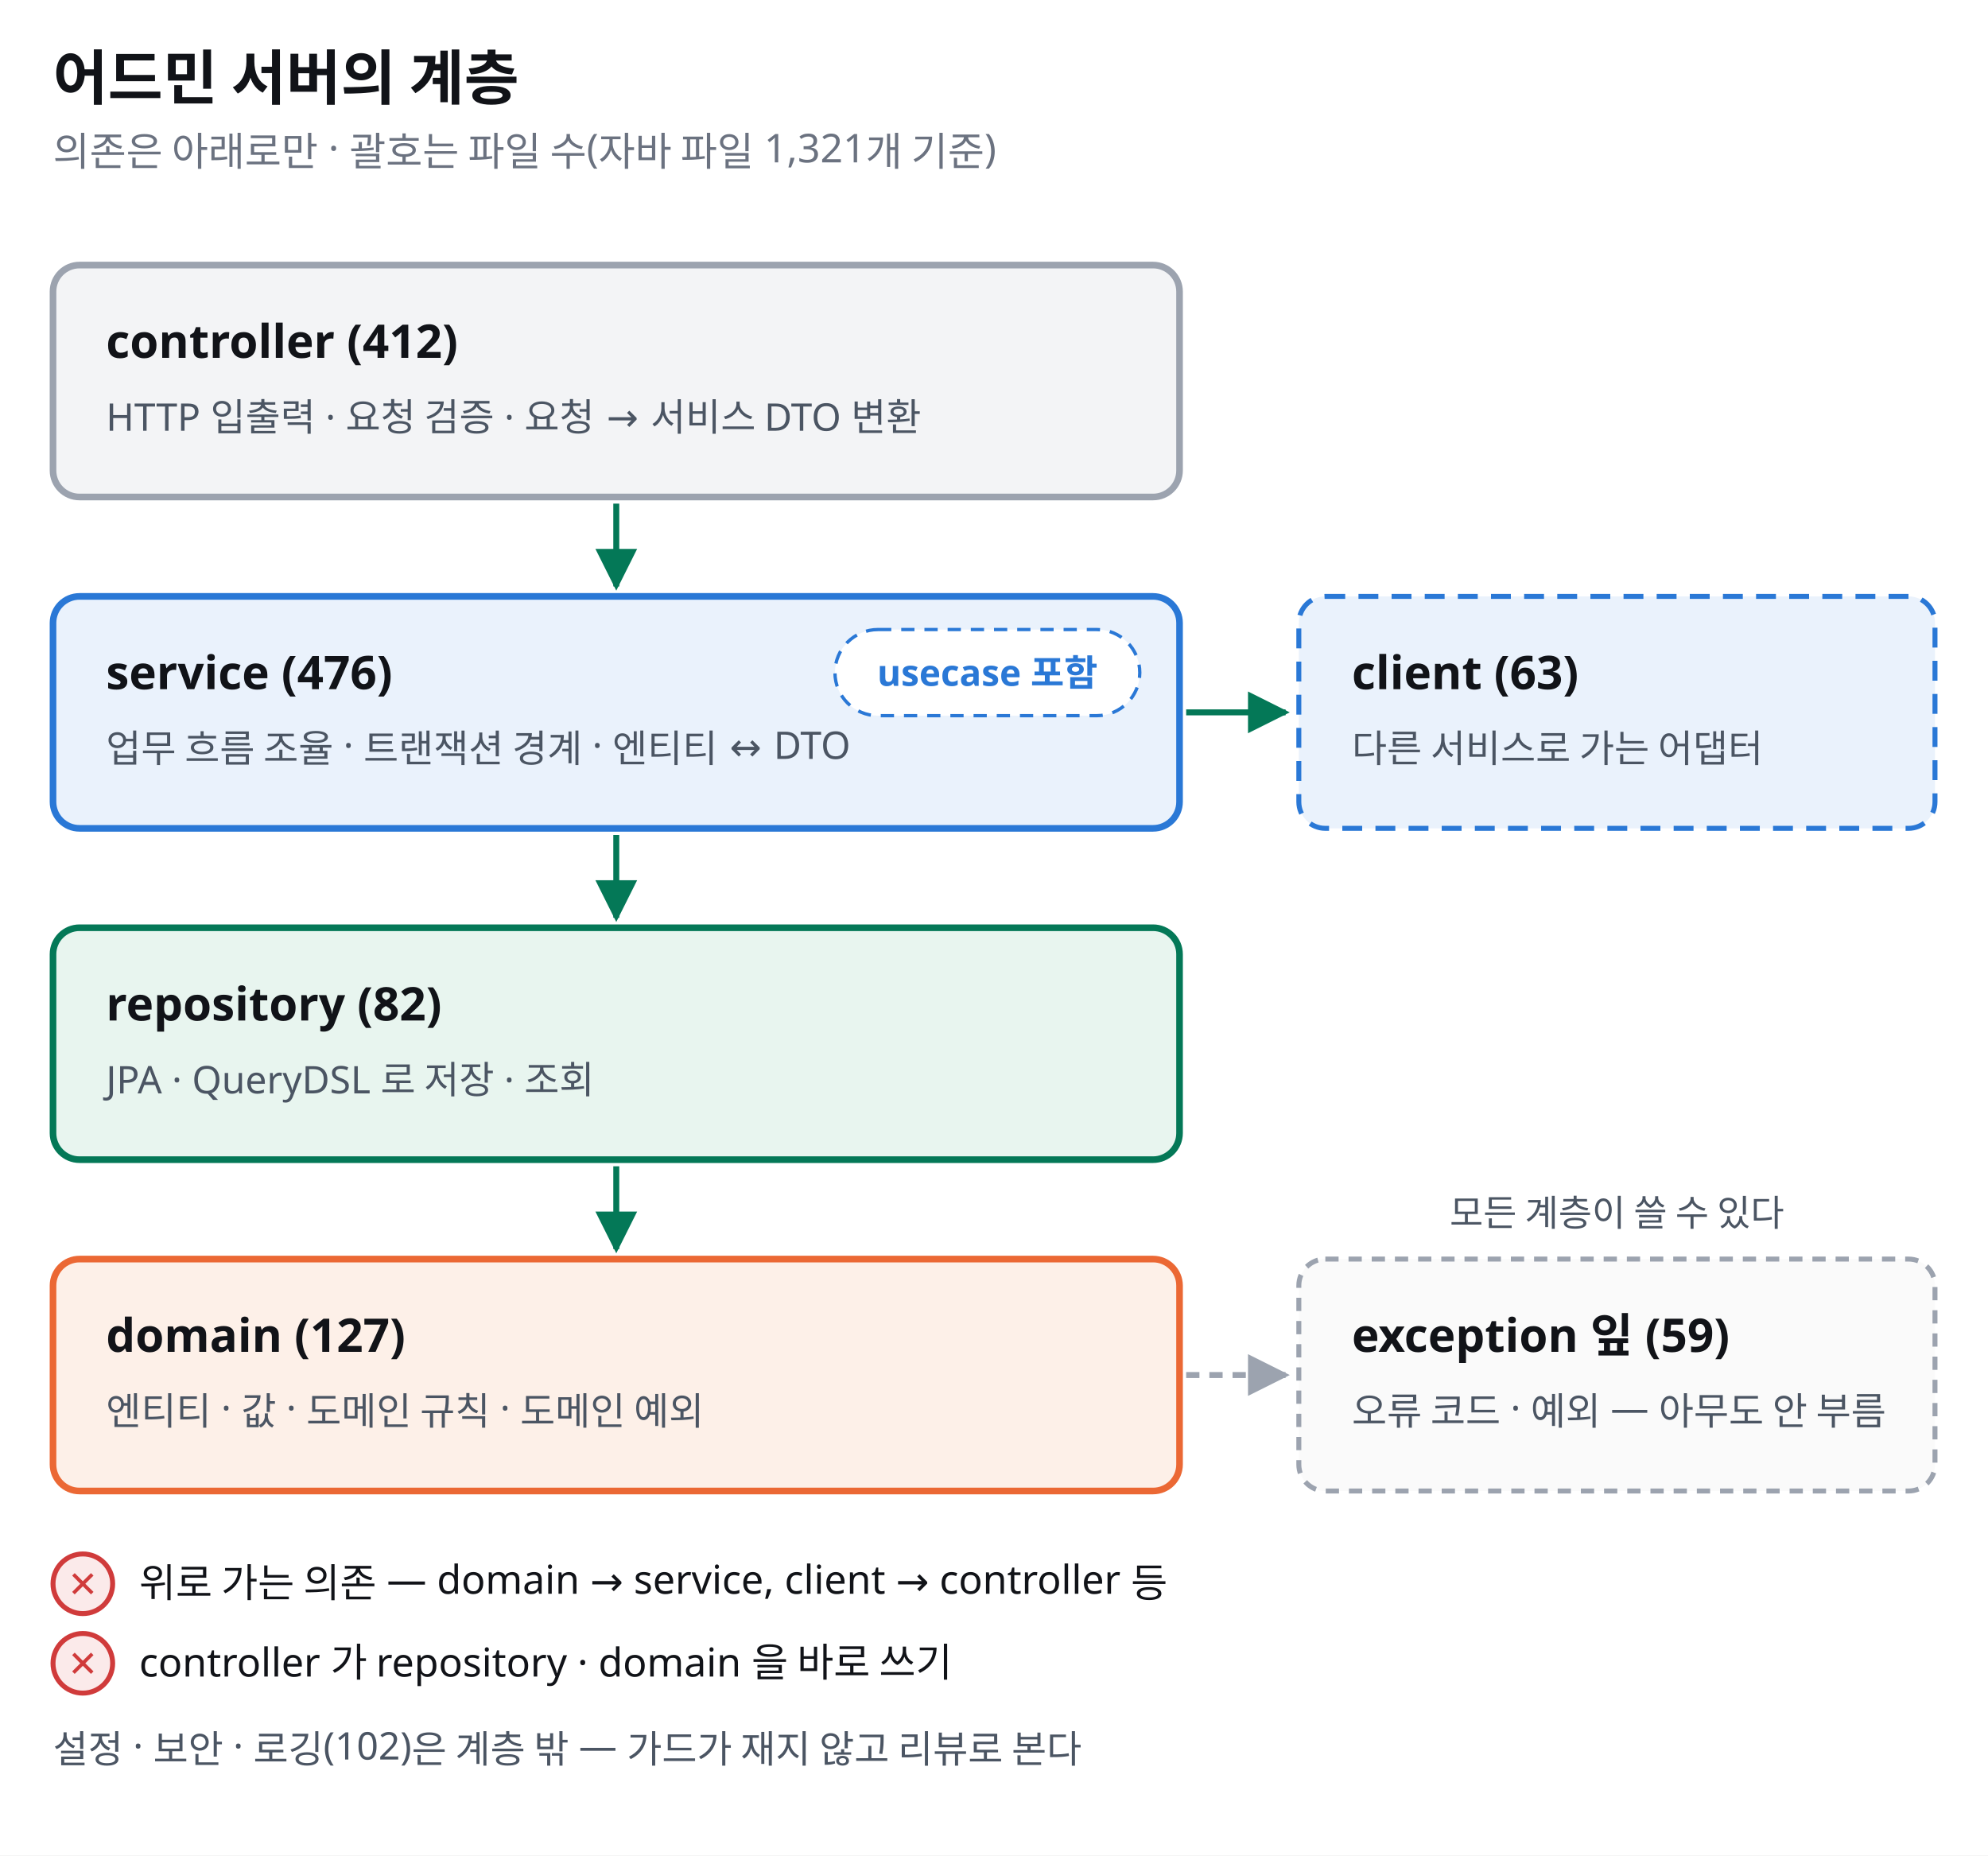
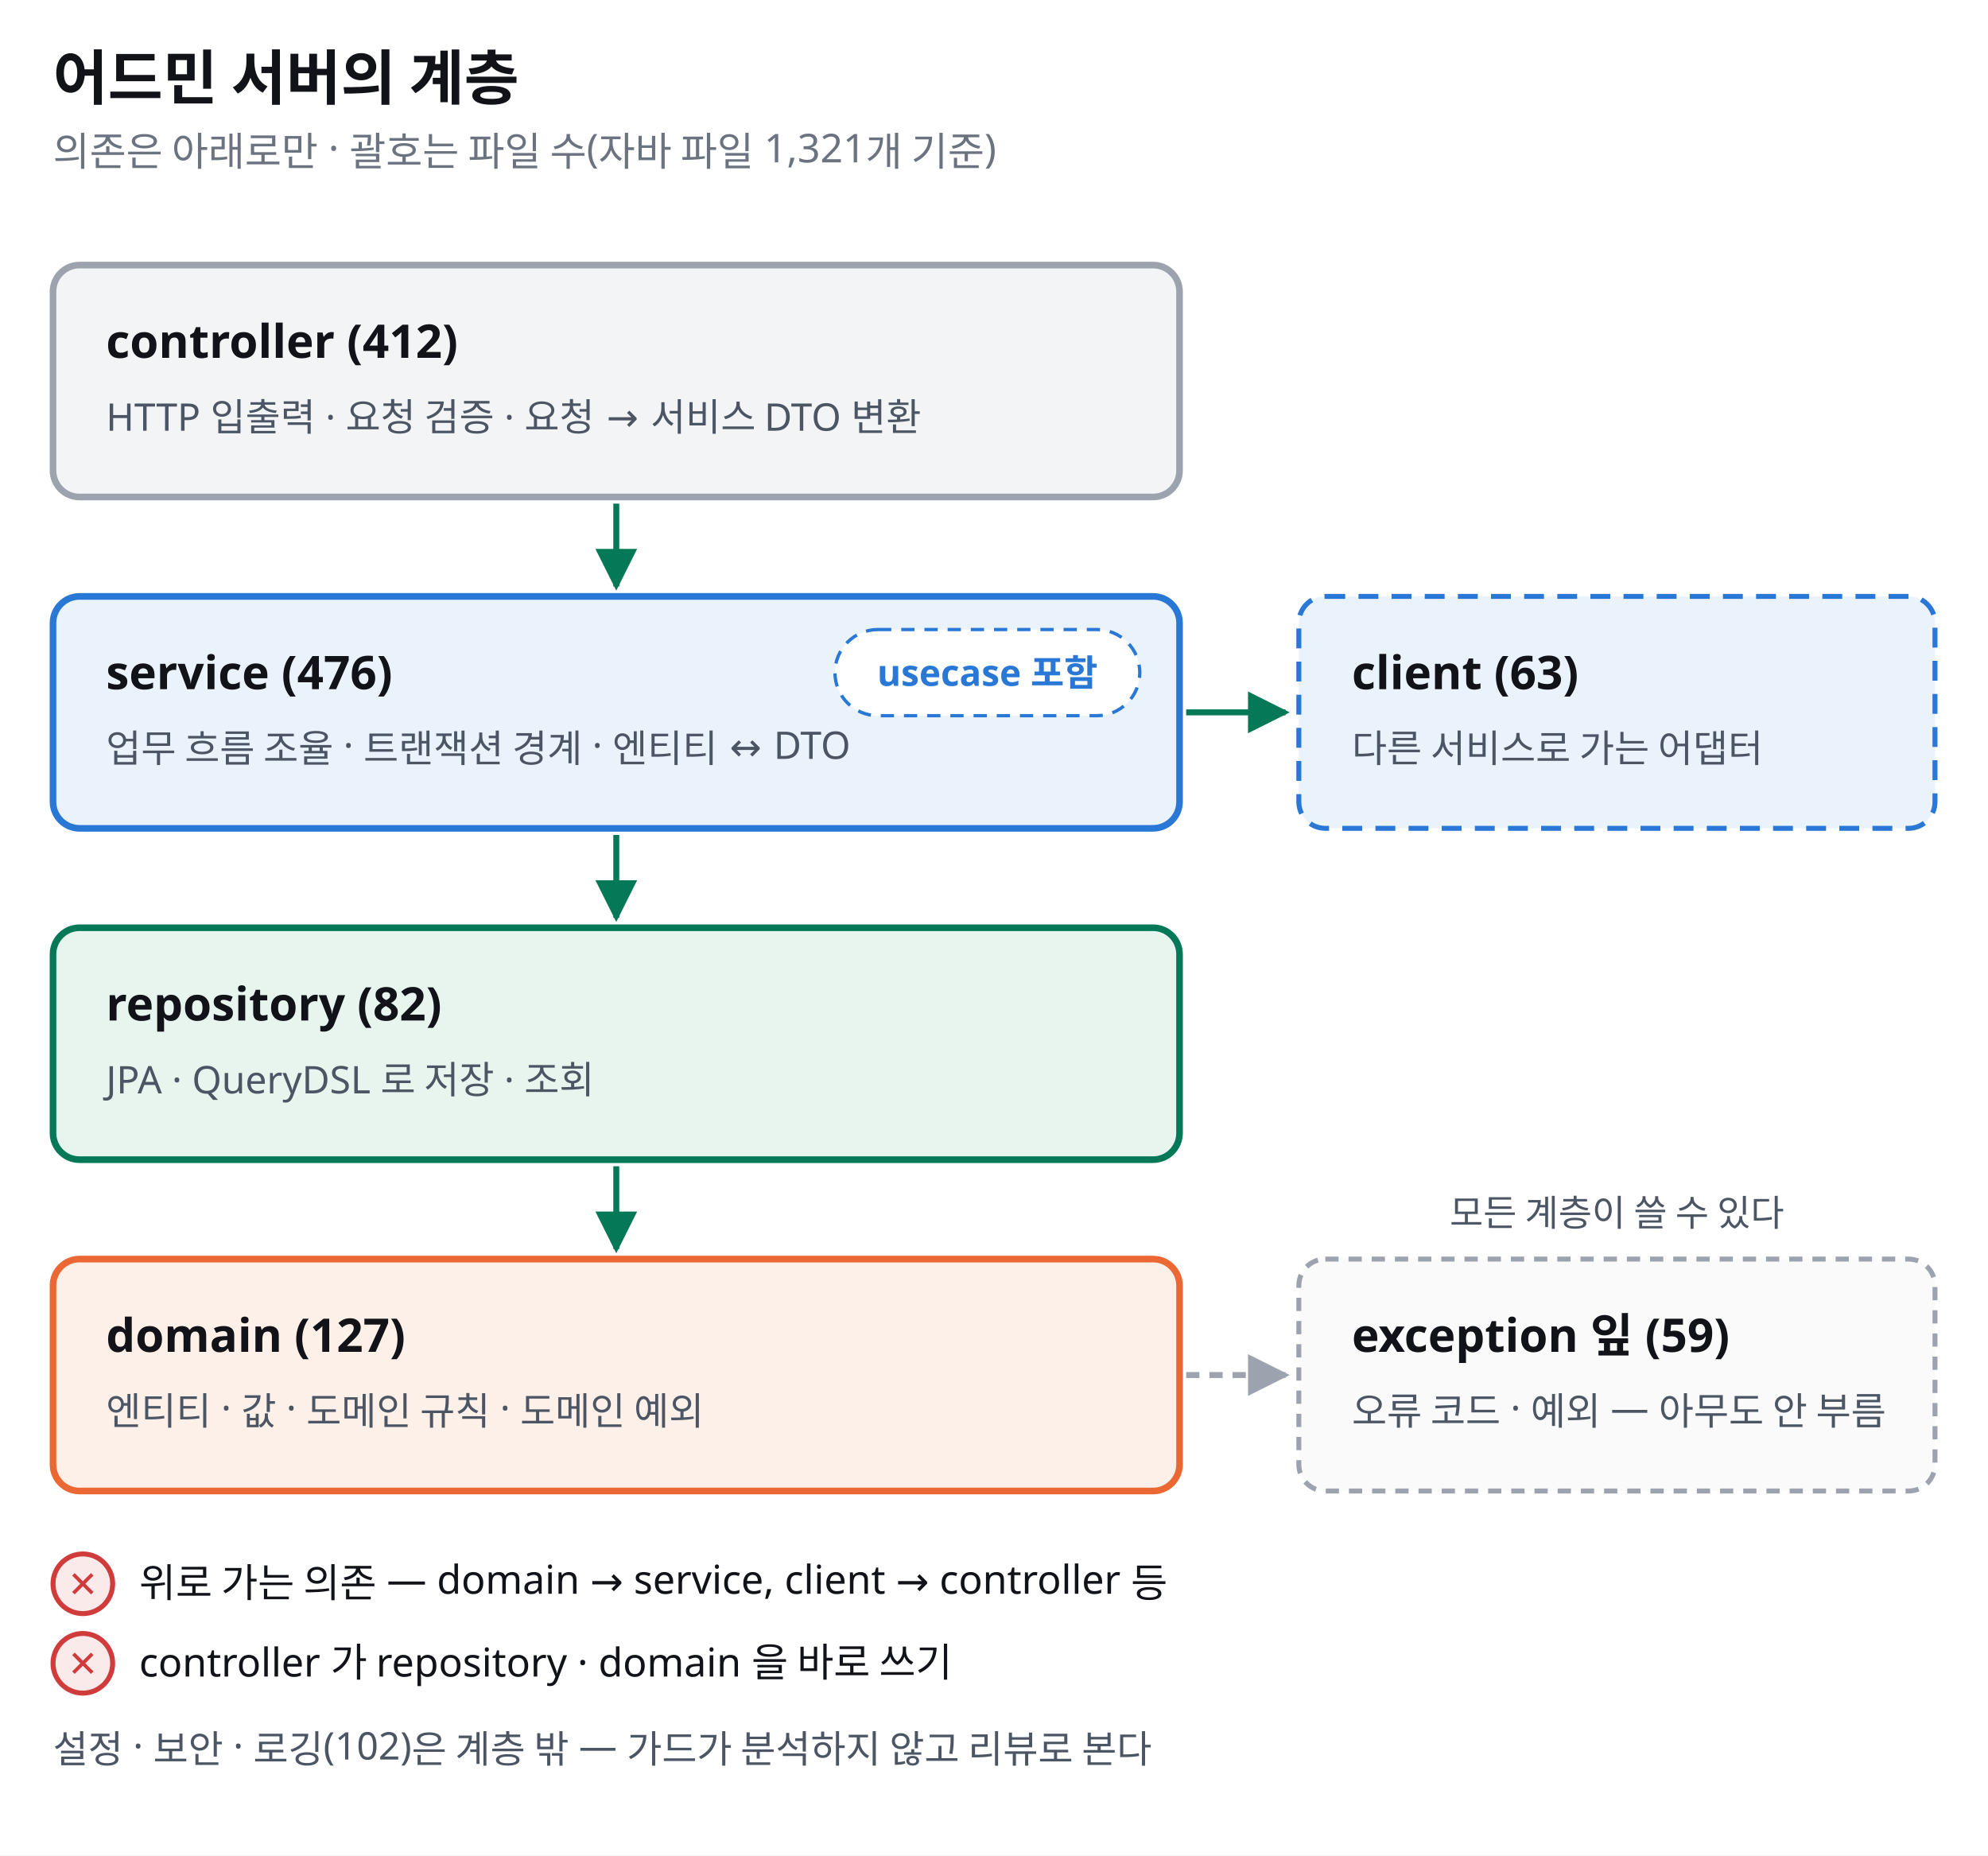
<svg xmlns="http://www.w3.org/2000/svg" viewBox="0 0 600 560" width="600" height="560" role="img" aria-labelledby="t d">
  <rect width="600" height="560" fill="#ffffff" />
  <g font-family="Pretendard, 'Apple SD Gothic Neo', 'Noto Sans KR', 'Malgun Gothic', sans-serif">
    <defs>
      <marker id="a-g" viewBox="0 0 10 10" refX="9" refY="5" markerWidth="7" markerHeight="7" orient="auto-start-reverse">
        <path d="M0,0 L10,5 L0,10 z" fill="#047857" />
      </marker>
      <marker id="a-gray" viewBox="0 0 10 10" refX="9" refY="5" markerWidth="7" markerHeight="7" orient="auto-start-reverse">
        <path d="M0,0 L10,5 L0,10 z" fill="#9ca3af" />
      </marker>
    </defs>
    <text x="16" y="30" font-size="18" fill="#111318" font-weight="700">어드민 서버의 계층</text>
    <text x="16" y="50" font-size="12" fill="#6b7280">의존은 아래로만 · 괄호는 파일 수(자바 파일 1,321개 기준)</text>
    <rect x="16" y="80" width="340" height="70" rx="8" fill="#f3f4f6" stroke="#9ca3af" stroke-width="2" />
    <text x="32" y="108" font-size="14" fill="#111318" font-weight="700">controller (412)</text>
    <text x="32" y="130" font-size="11.5" fill="#4b5563">HTTP 입출력 · 요청 검증 · 요청 → 서비스 DTO 변환</text>
    <line x1="186" y1="152" x2="186" y2="177" stroke="#047857" stroke-width="1.8" marker-end="url(#a-g)" />
    <rect x="16" y="180" width="340" height="70" rx="8" fill="#eaf2fc" stroke="#2a78d6" stroke-width="2" />
    <text x="32" y="208" font-size="14" fill="#111318" font-weight="700">service (476)</text>
    <text x="32" y="230" font-size="11.5" fill="#4b5563">업무 흐름 조율 · 트랜잭션 경계 · 엔티티 ↔ DTO</text>
    <line x1="186" y1="252" x2="186" y2="277" stroke="#047857" stroke-width="1.8" marker-end="url(#a-g)" />
    <rect x="16" y="280" width="340" height="70" rx="8" fill="#e8f5ef" stroke="#047857" stroke-width="2" />
    <text x="32" y="308" font-size="14" fill="#111318" font-weight="700">repository (82)</text>
    <text x="32" y="330" font-size="11.5" fill="#4b5563">JPA · QueryDSL 로 저장 · 조회</text>
    <line x1="186" y1="352" x2="186" y2="377" stroke="#047857" stroke-width="1.8" marker-end="url(#a-g)" />
    <rect x="16" y="380" width="340" height="70" rx="8" fill="#fdf0e8" stroke="#eb6834" stroke-width="2" />
    <text x="32" y="408" font-size="14" fill="#111318" font-weight="700">domain (127)</text>
    <text x="32" y="430" font-size="11.5" fill="#4b5563">엔티티 · 값 · 도메인 규칙 · 도메인 예외</text>
    <rect x="252" y="190" width="92" height="26" rx="13" fill="#ffffff" stroke="#2a78d6" stroke-width="1" stroke-dasharray="4 3" />
    <text x="298" y="207" font-size="11" fill="#2a78d6" text-anchor="middle" font-weight="700">usecase 포함</text>
    <rect x="392" y="180" width="192" height="70" rx="8" fill="#eaf2fc" stroke="#2a78d6" stroke-width="1.5" stroke-dasharray="6 4" />
    <text x="408" y="208" font-size="14" fill="#111318" font-weight="700">client (63)</text>
    <text x="408" y="230" font-size="11.5" fill="#4b5563">다른 서비스로 가는 어댑터</text>
    <line x1="358" y1="215" x2="388" y2="215" stroke="#047857" stroke-width="1.8" marker-end="url(#a-g)" />
    <rect x="392" y="380" width="192" height="70" rx="8" fill="#fafafa" stroke="#9ca3af" stroke-width="1.5" stroke-dasharray="4 3" />
    <text x="408" y="408" font-size="14" fill="#111318" font-weight="700">exception 잎 (59)</text>
    <text x="408" y="430" font-size="11.5" fill="#4b5563">오류 코드 · 예외 — 아무도 안 부름</text>
    <line x1="358" y1="415" x2="388" y2="415" stroke="#9ca3af" stroke-width="1.8" stroke-dasharray="4 3" marker-end="url(#a-gray)" />
    <text x="488" y="370" font-size="11" fill="#4b5563" text-anchor="middle">모든 계층이 쓸 수 있다</text>
    <circle cx="25" cy="478" r="9" fill="#fbeaea" stroke="#d03b3b" stroke-width="1.5" />
    <text x="25" y="482" font-size="11" fill="#d03b3b" text-anchor="middle" font-weight="700">✕</text>
    <text x="42" y="482" font-size="12" fill="#111318">위로 가는 의존 — domain → service, client → controller 등</text>
    <circle cx="25" cy="502" r="9" fill="#fbeaea" stroke="#d03b3b" stroke-width="1.5" />
    <text x="25" y="506" font-size="11" fill="#d03b3b" text-anchor="middle" font-weight="700">✕</text>
    <text x="42" y="506" font-size="12" fill="#111318">controller 가 repository · domain 을 바로 쓰기</text>
-     <text x="16" y="532" font-size="11.5" fill="#4b5563">설정 · 보안 · 로깅(102)은 계층 밖 — 가드가 재지 않고 리뷰로 본다</text>
+     <text x="16" y="532" font-size="11.5" fill="#4b5563">설정 · 보안 · 로깅(102)은 계층 밖 — 가드가 분석하지 않고 리뷰로 본다</text>
  </g>
</svg>
